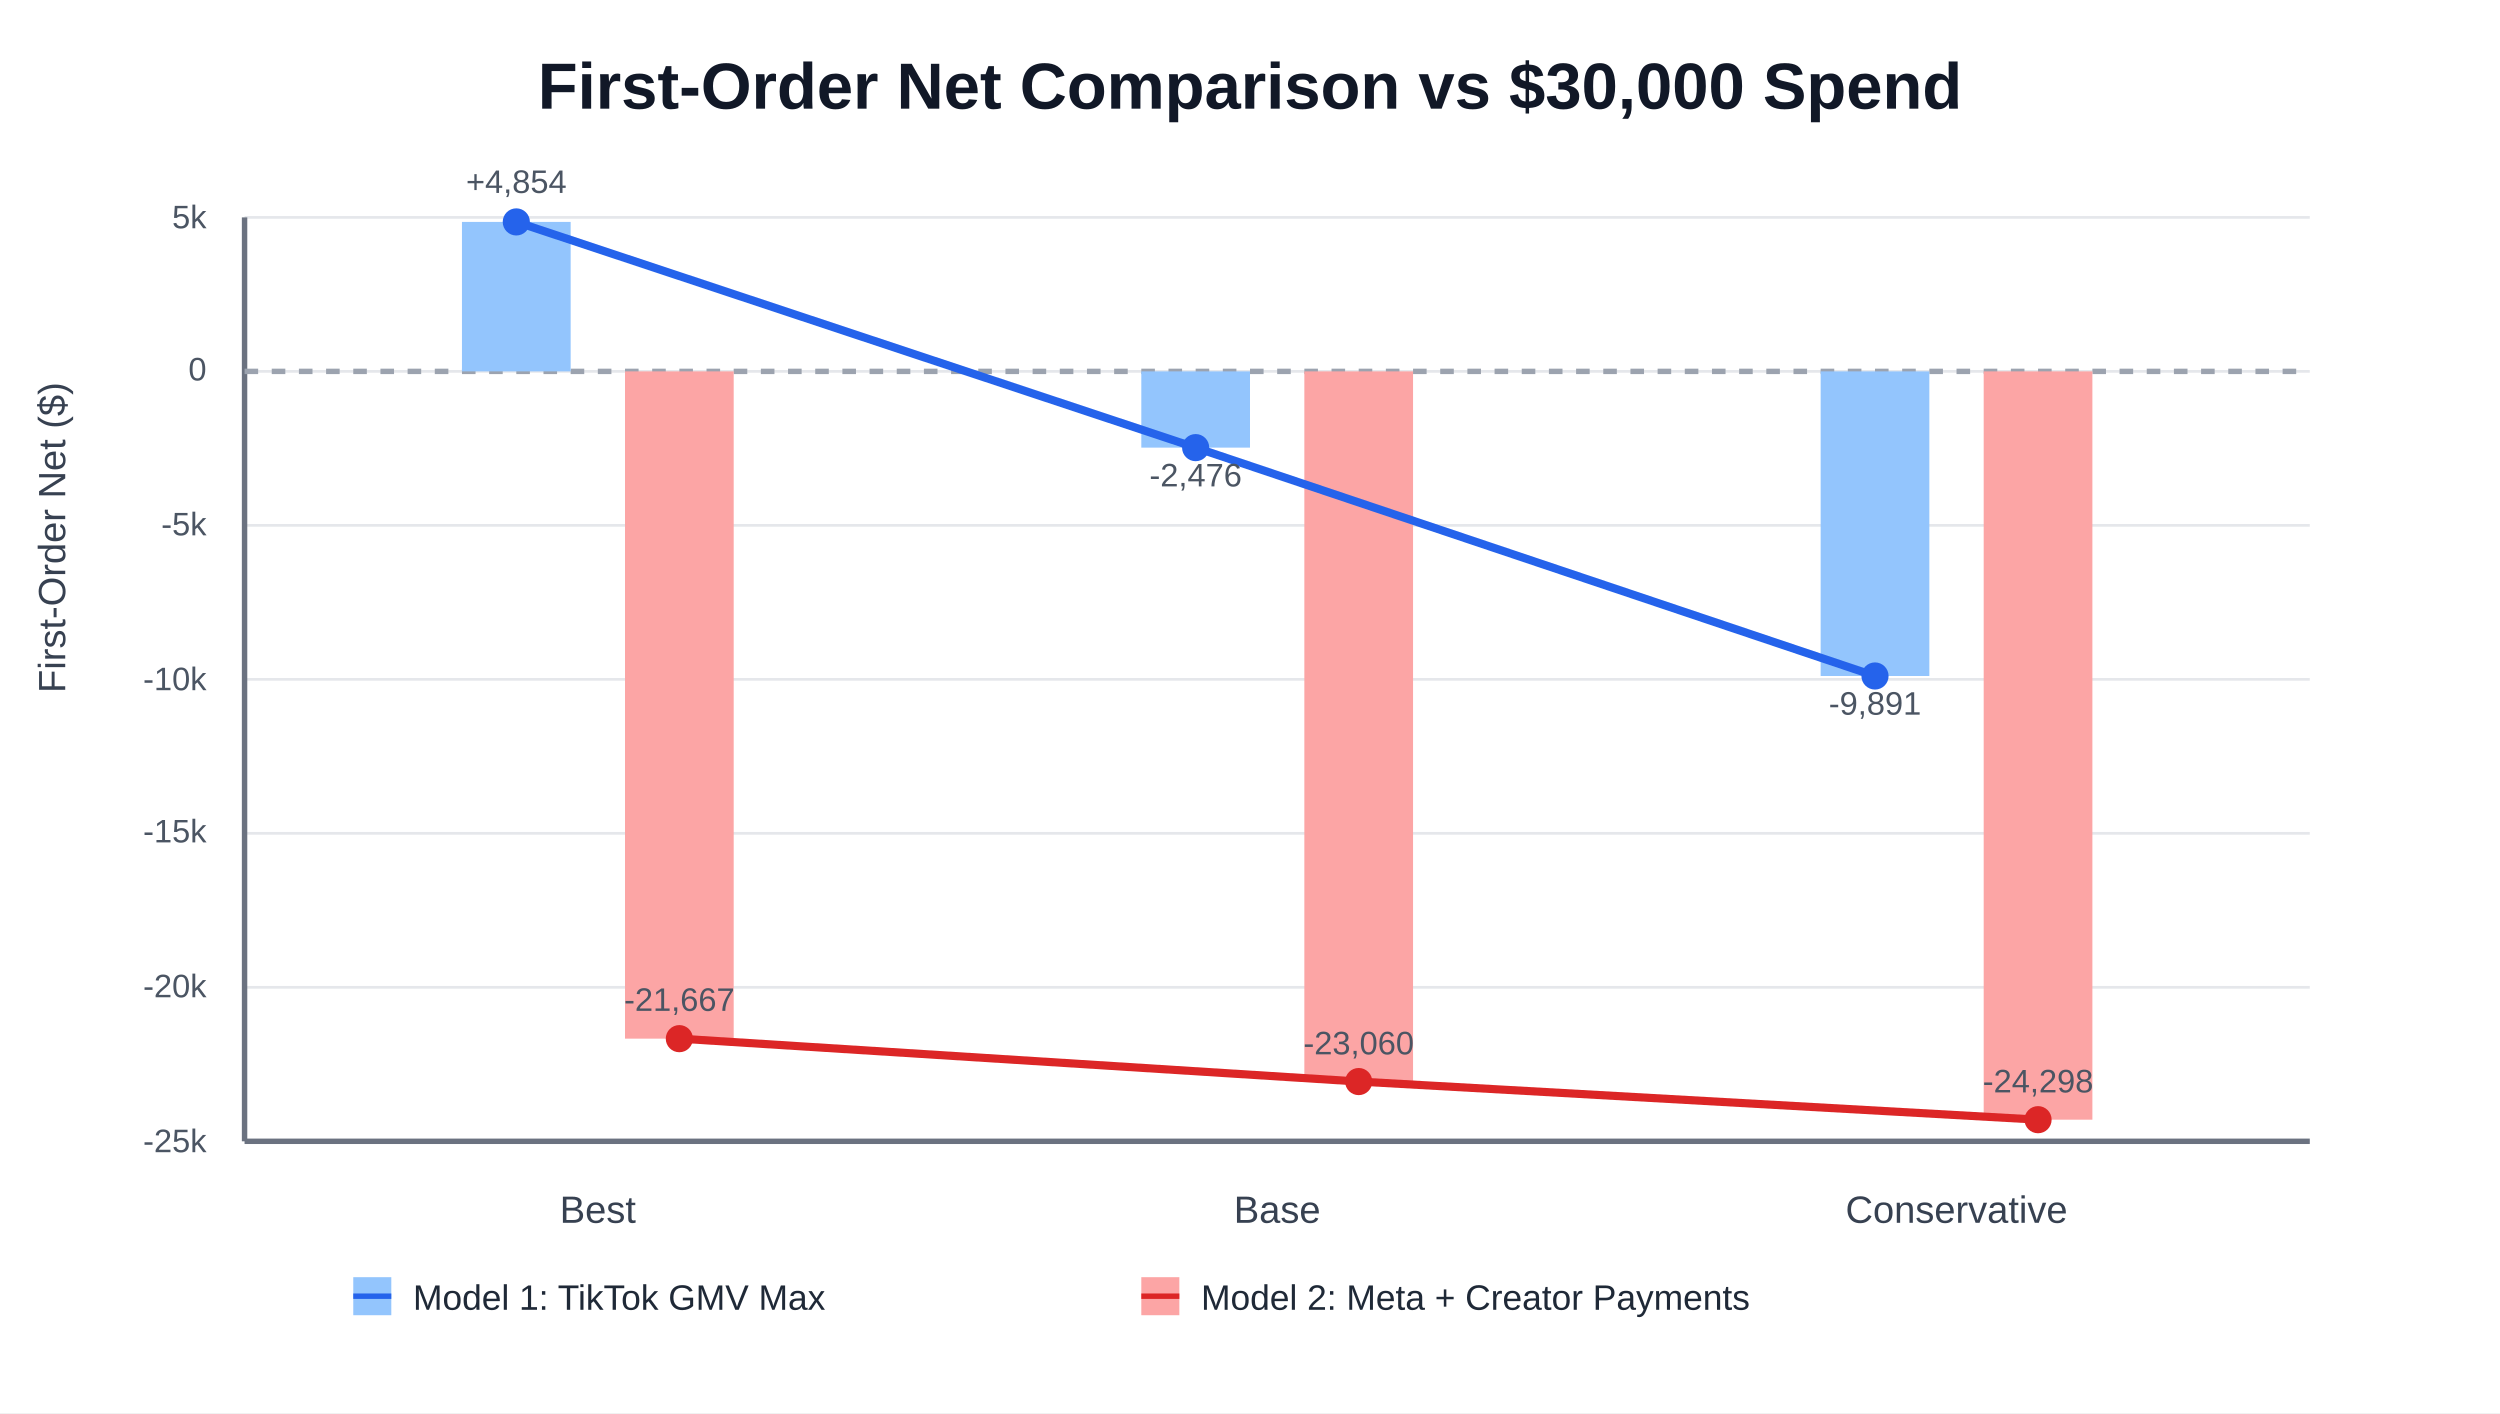
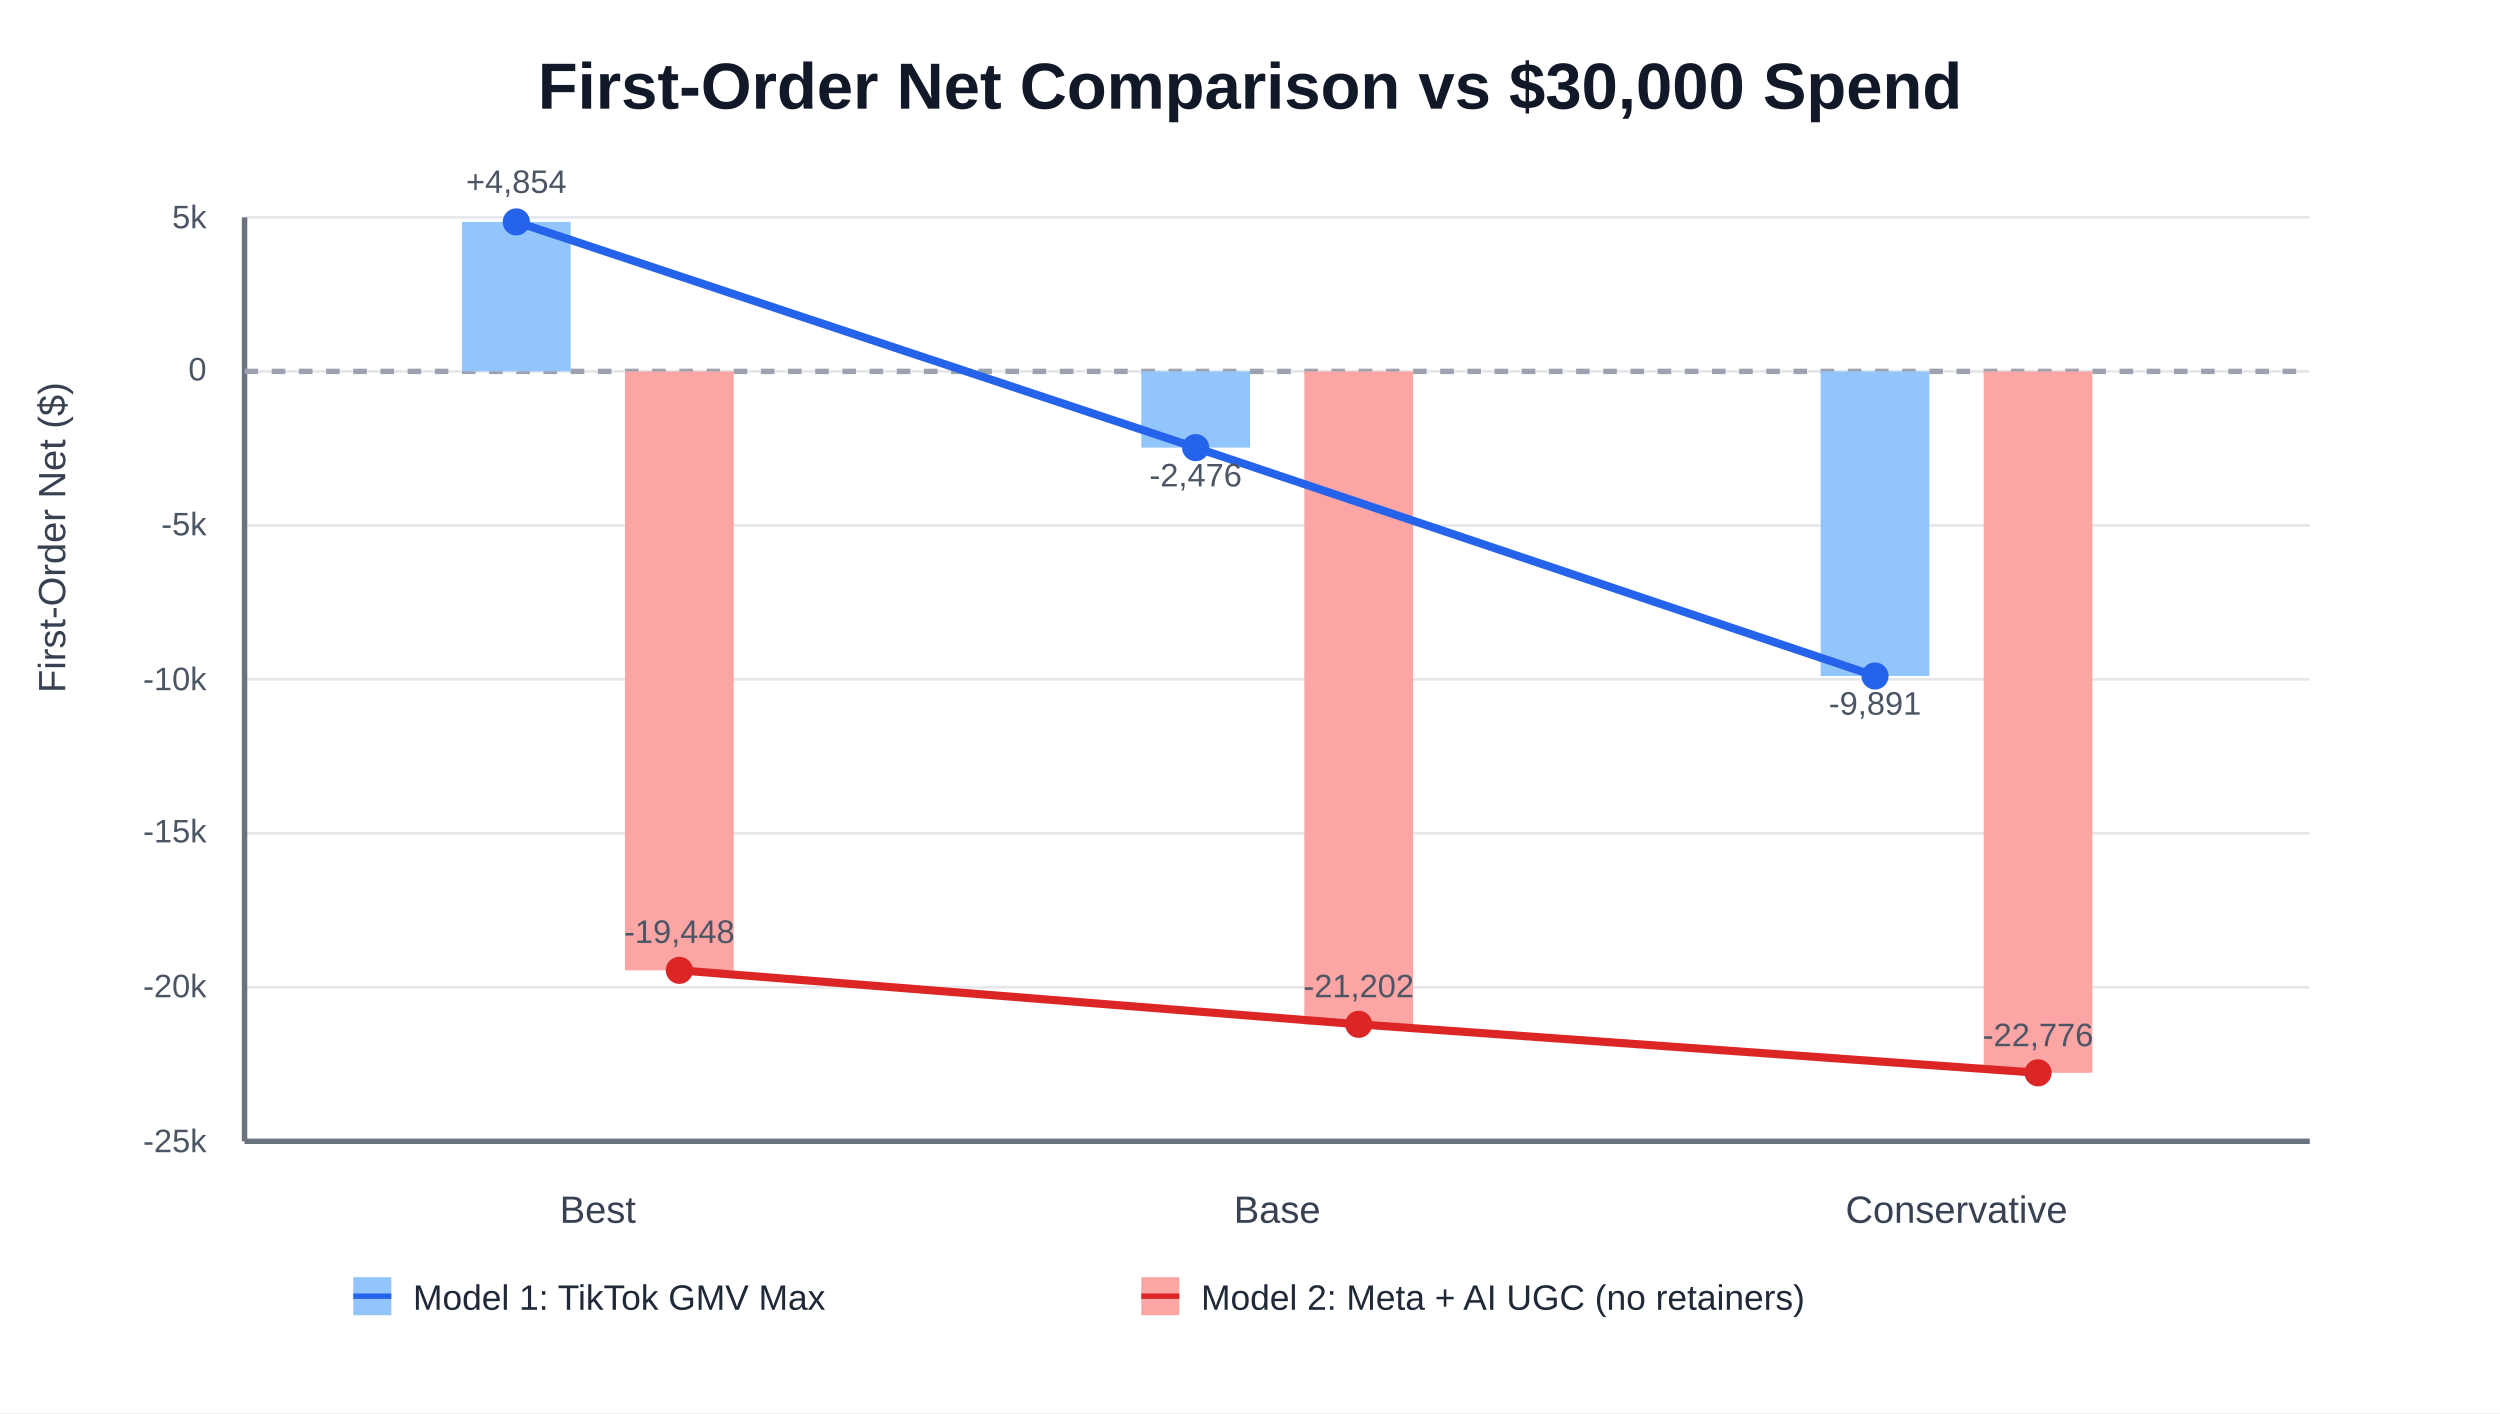
<svg xmlns="http://www.w3.org/2000/svg" width="920" height="520" viewBox="0 0 920 520">
  <defs>
    <style>
      .title { font: 700 24px Arial, sans-serif; fill: #111827; }
      .label { font: 14px Arial, sans-serif; fill: #374151; }
      .axis { stroke: #6b7280; stroke-width: 2; }
      .grid { stroke: #e5e7eb; stroke-width: 1; }
      .tick { font: 12px Arial, sans-serif; fill: #4b5563; }
      .legend { font: 13px Arial, sans-serif; fill: #1f2937; }
    </style>
  </defs>
  <rect x="0" y="0" width="920" height="520" fill="#ffffff" />
  <text x="460" y="40" text-anchor="middle" class="title">First-Order Net Comparison vs $30,000 Spend</text>
  <rect x="90" y="80" width="760" height="340" fill="#ffffff" />
  <line x1="90" y1="420" x2="850" y2="420" class="grid" />
  <line x1="90" y1="363.333" x2="850" y2="363.333" class="grid" />
  <line x1="90" y1="306.667" x2="850" y2="306.667" class="grid" />
  <line x1="90" y1="250" x2="850" y2="250" class="grid" />
  <line x1="90" y1="193.333" x2="850" y2="193.333" class="grid" />
  <line x1="90" y1="136.667" x2="850" y2="136.667" class="grid" />
  <line x1="90" y1="80" x2="850" y2="80" class="grid" />
  <text x="76" y="424" text-anchor="end" class="tick">-25k</text>
  <text x="76" y="367" text-anchor="end" class="tick">-20k</text>
  <text x="76" y="310" text-anchor="end" class="tick">-15k</text>
  <text x="76" y="254" text-anchor="end" class="tick">-10k</text>
  <text x="76" y="197" text-anchor="end" class="tick">-5k</text>
  <text x="76" y="140" text-anchor="end" class="tick">0</text>
  <text x="76" y="84" text-anchor="end" class="tick">5k</text>
  <line x1="90" y1="80" x2="90" y2="420" class="axis" />
  <line x1="90" y1="420" x2="850" y2="420" class="axis" />
  <line x1="90" y1="136.667" x2="850" y2="136.667" stroke="#9ca3af" stroke-width="2" stroke-dasharray="5,5" />
  <text x="220" y="450" text-anchor="middle" class="label">Best</text>
  <text x="470" y="450" text-anchor="middle" class="label">Base</text>
  <text x="720" y="450" text-anchor="middle" class="label">Conservative</text>
  <rect x="170" y="81.666" width="40" height="55.001" fill="#93c5fd" />
  <rect x="420" y="136.667" width="40" height="28.061" fill="#93c5fd" />
  <rect x="670" y="136.667" width="40" height="112.098" fill="#93c5fd" />
-   <rect x="230" y="136.667" width="40" height="245.559" fill="#fca5a5" />
-   <rect x="480" y="136.667" width="40" height="261.347" fill="#fca5a5" />
-   <rect x="730" y="136.667" width="40" height="275.377" fill="#fca5a5" />
+   <rect x="230" y="136.667" width="40" height="220.410" fill="#fca5a5" />
+   <rect x="480" y="136.667" width="40" height="240.289" fill="#fca5a5" />
+   <rect x="730" y="136.667" width="40" height="258.128" fill="#fca5a5" />
  <polyline points="190,81.666 440,164.728 690,248.765" fill="none" stroke="#2563eb" stroke-width="3" />
  <circle cx="190" cy="81.666" r="5" fill="#2563eb" />
  <circle cx="440" cy="164.728" r="5" fill="#2563eb" />
  <circle cx="690" cy="248.765" r="5" fill="#2563eb" />
-   <polyline points="250,382.226 500,398.014 750,412.044" fill="none" stroke="#dc2626" stroke-width="3" />
-   <circle cx="250" cy="382.226" r="5" fill="#dc2626" />
-   <circle cx="500" cy="398.014" r="5" fill="#dc2626" />
-   <circle cx="750" cy="412.044" r="5" fill="#dc2626" />
+   <polyline points="250,357.077 500,376.956 750,394.795" fill="none" stroke="#dc2626" stroke-width="3" />
+   <circle cx="250" cy="357.077" r="5" fill="#dc2626" />
+   <circle cx="500" cy="376.956" r="5" fill="#dc2626" />
+   <circle cx="750" cy="394.795" r="5" fill="#dc2626" />
  <text x="190" y="71" text-anchor="middle" class="tick">+4,854</text>
  <text x="440" y="179" text-anchor="middle" class="tick">-2,476</text>
  <text x="690" y="263" text-anchor="middle" class="tick">-9,891</text>
-   <text x="250" y="372" text-anchor="middle" class="tick">-21,667</text>
-   <text x="500" y="388" text-anchor="middle" class="tick">-23,060</text>
-   <text x="750" y="402" text-anchor="middle" class="tick">-24,298</text>
+   <text x="250" y="347" text-anchor="middle" class="tick">-19,448</text>
+   <text x="500" y="367" text-anchor="middle" class="tick">-21,202</text>
+   <text x="750" y="385" text-anchor="middle" class="tick">-22,776</text>
  <text x="24" y="255" transform="rotate(-90 24 255)" class="label">First-Order Net ($)</text>
  <rect x="130" y="470" width="14" height="14" fill="#93c5fd" />
  <line x1="130" y1="477" x2="144" y2="477" stroke="#2563eb" stroke-width="2" />
  <text x="152" y="482" class="legend">Model 1: TikTok GMV Max</text>
  <rect x="420" y="470" width="14" height="14" fill="#fca5a5" />
  <line x1="420" y1="477" x2="434" y2="477" stroke="#dc2626" stroke-width="2" />
-   <text x="442" y="482" class="legend">Model 2: Meta + Creator Payments</text>
+   <text x="442" y="482" class="legend">Model 2: Meta + AI UGC (no retainers)</text>
</svg>
